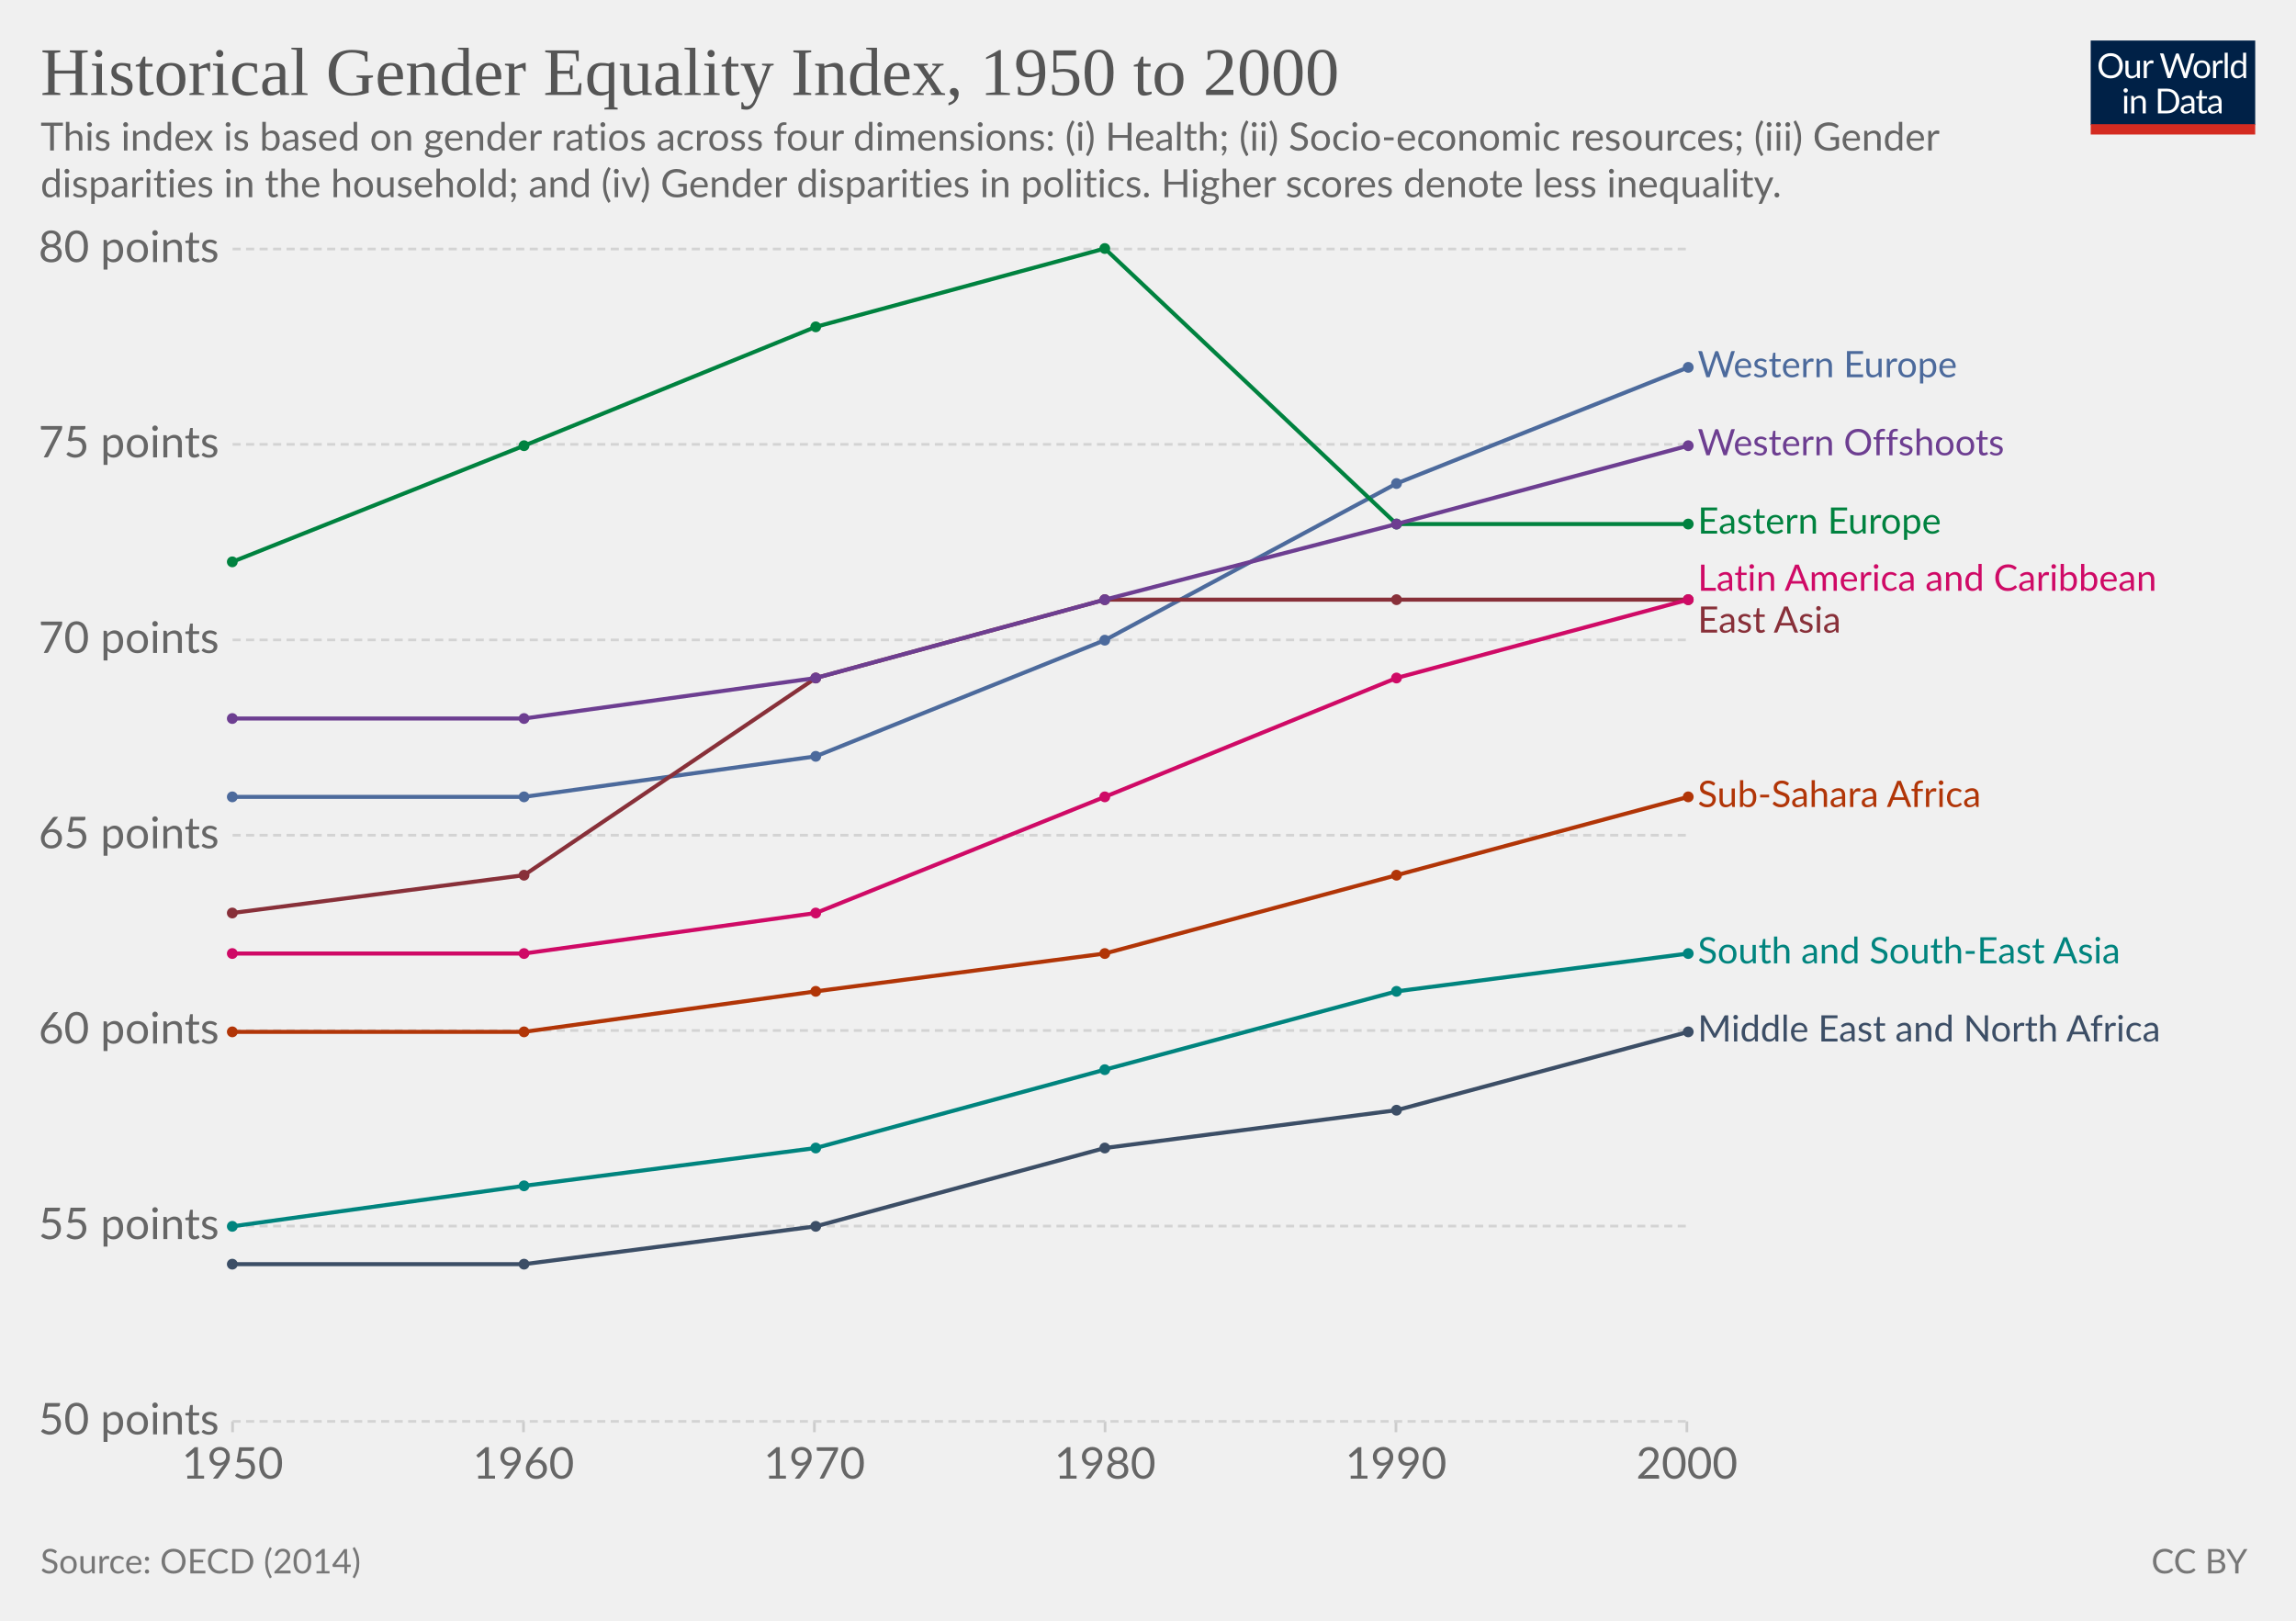
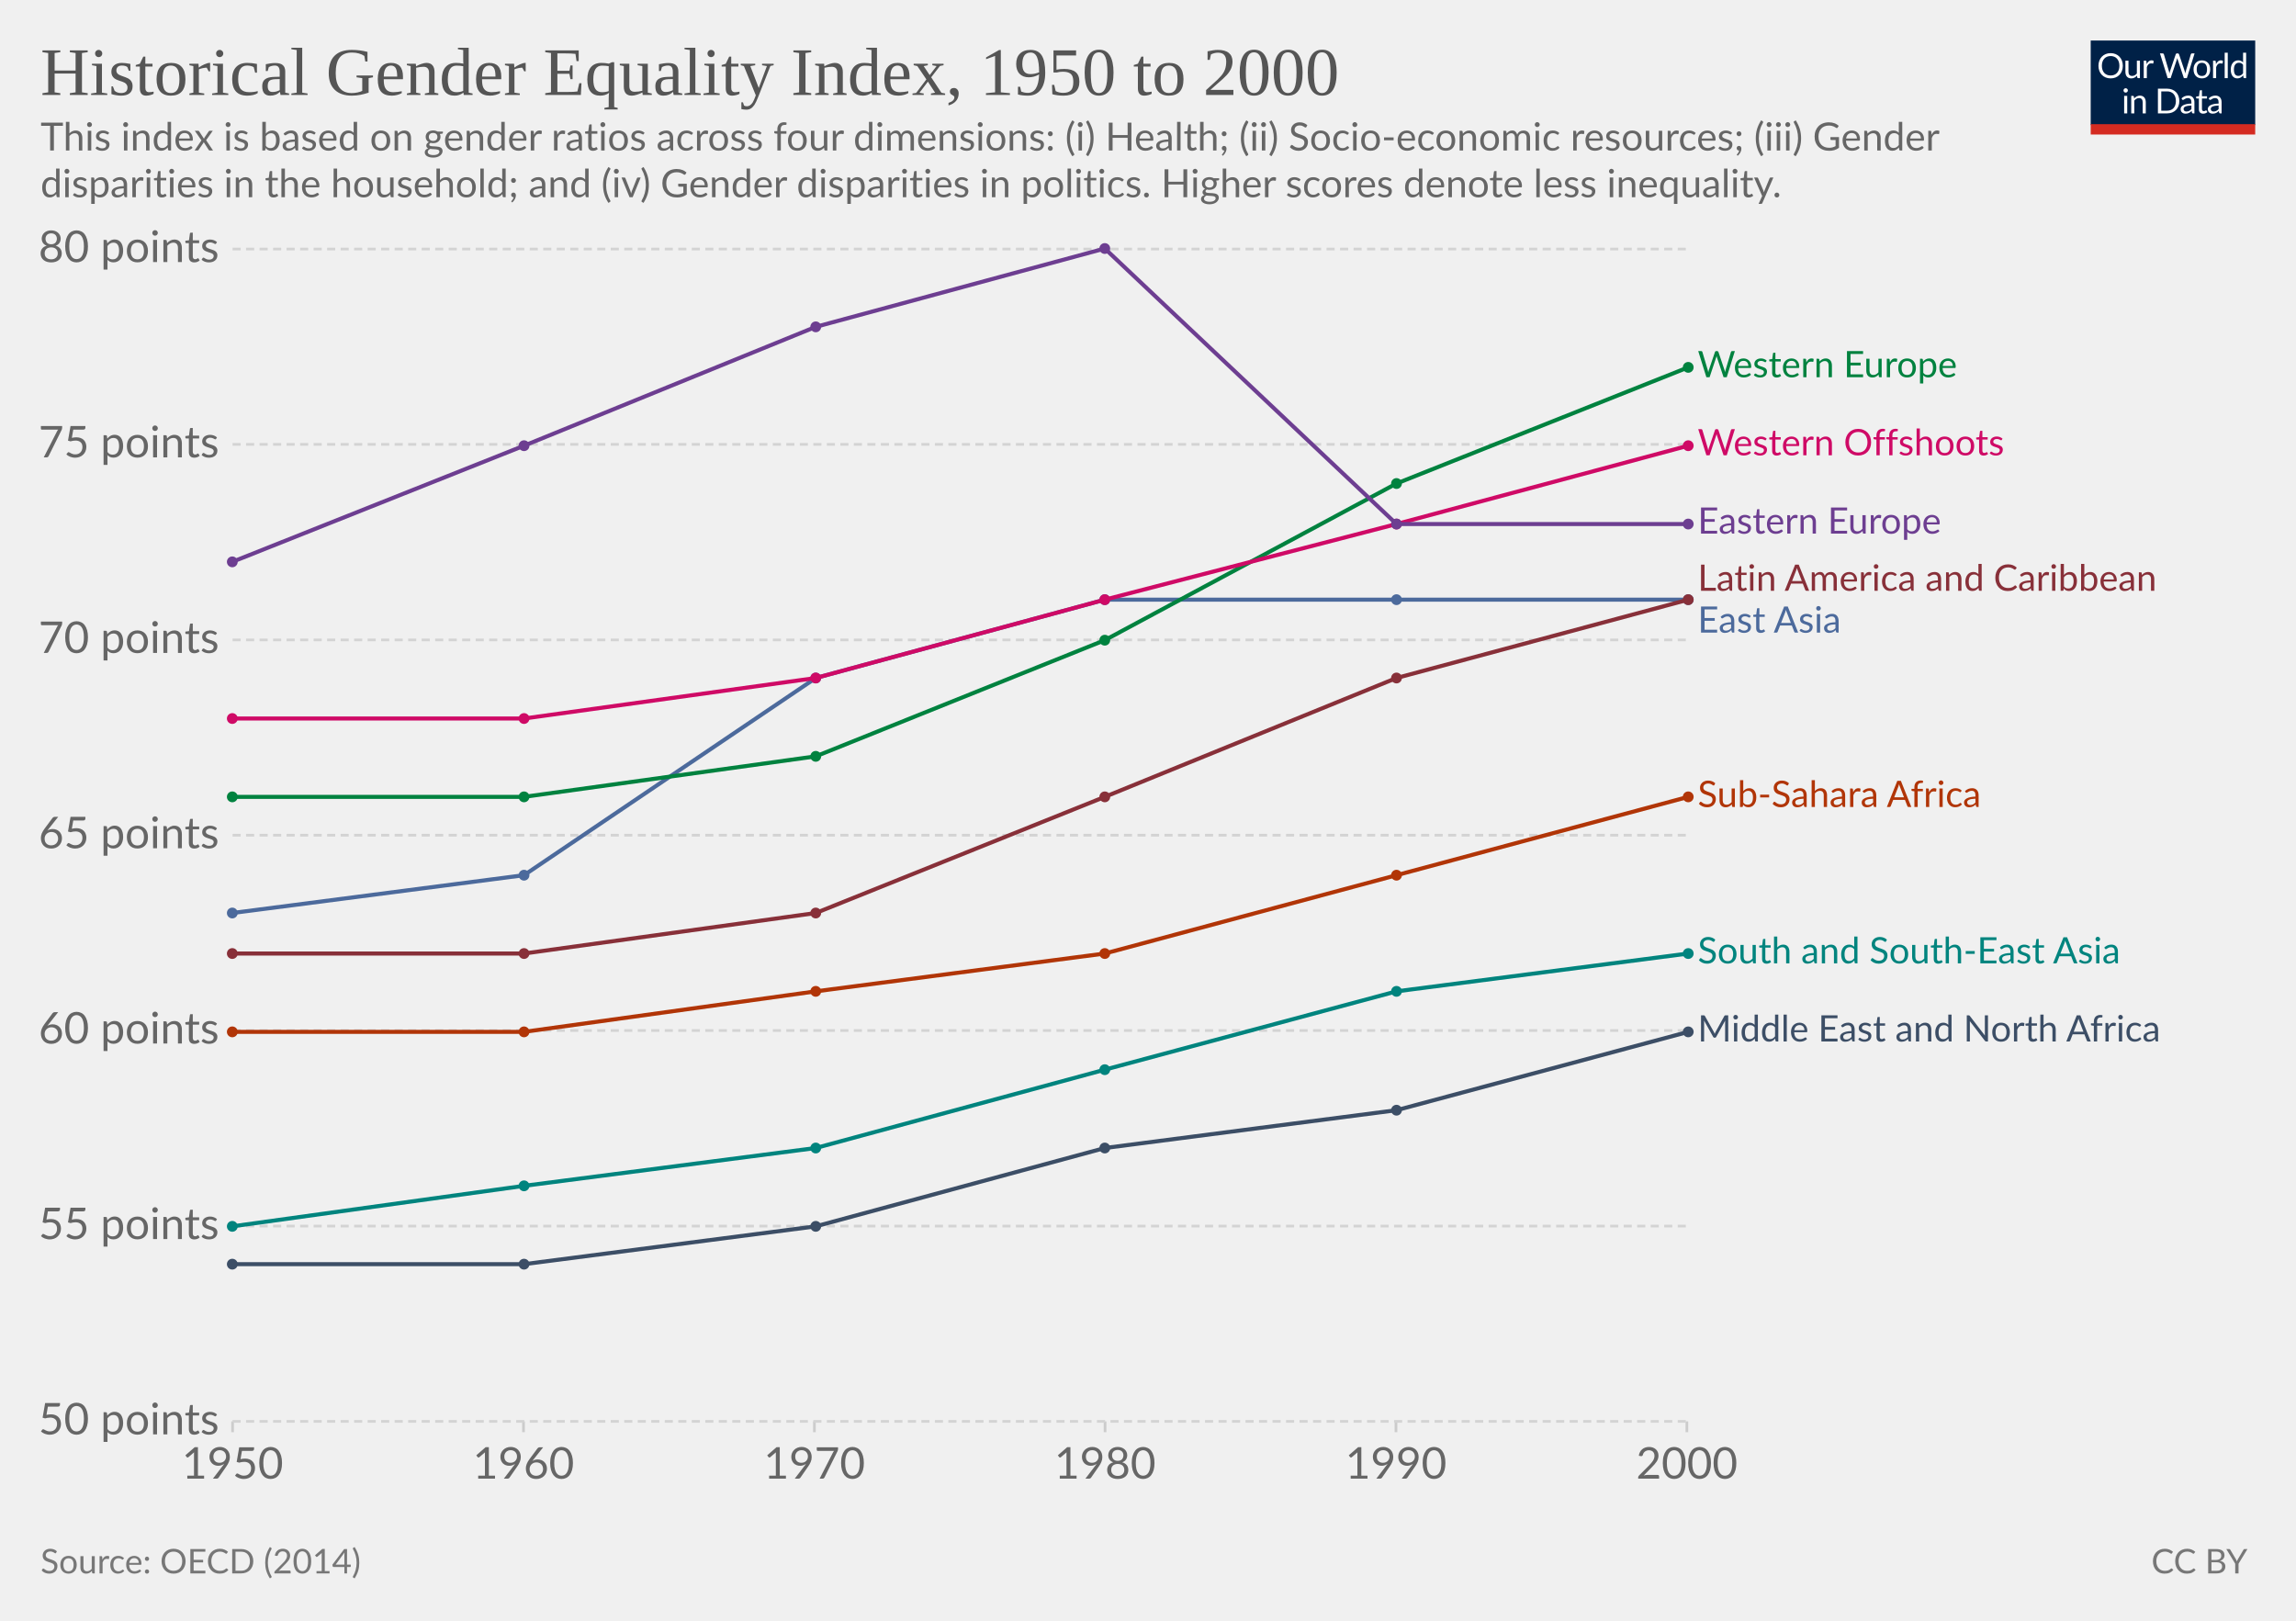
<svg xmlns="http://www.w3.org/2000/svg" version="1.1" style="font-family:Lato, 'Helvetica Neue', Helvetica, Arial, sans-serif;font-size:18px;background-color:white;text-rendering:optimizeLegibility;-webkit-font-smoothing:antialiased" width="850" height="600" viewBox="0 0 850 600">
  <g class="HeaderView">
    <g transform="translate(774, 15) scale(0.29)">
      <svg className="owidLog" width="210" height="120" viewBox="0 0 210 120" fill="none">
        <g clip-path="url(#clip0)">
          <path d="M0 0h210v107.89H0V0z" fill="#002147" />
          <path d="M40.98 32.25c0 2.36-.38 4.53-1.12 6.51a14.26 14.26 0 0 1-8.1 8.4c-1.9.78-4.02 1.17-6.34 1.17-2.31 0-4.42-.39-6.33-1.17a14.31 14.31 0 0 1-8.08-8.4 18.29 18.29 0 0 1-1.12-6.51c0-2.36.38-4.53 1.12-6.5.75-1.97 1.8-3.67 3.17-5.1a14.32 14.32 0 0 1 4.9-3.34c1.92-.8 4.03-1.19 6.34-1.19 2.32 0 4.43.4 6.34 1.19 1.92.8 3.56 1.9 4.93 3.34a14.87 14.87 0 0 1 3.17 5.1 18.1 18.1 0 0 1 1.12 6.5zm-4.38 0c0-1.94-.26-3.68-.8-5.22a10.91 10.91 0 0 0-2.24-3.89 9.68 9.68 0 0 0-3.52-2.46 11.95 11.95 0 0 0-4.62-.86c-1.68 0-3.21.28-4.6.86a9.88 9.88 0 0 0-3.54 2.46 10.91 10.91 0 0 0-2.24 3.9c-.53 1.53-.8 3.27-.8 5.2 0 1.94.27 3.68.8 5.22a11.17 11.17 0 0 0 2.24 3.9 10.01 10.01 0 0 0 3.55 2.44c1.38.56 2.9.83 4.6.83s3.24-.27 4.61-.83a9.8 9.8 0 0 0 3.52-2.44 11.17 11.17 0 0 0 2.25-3.9c.53-1.54.8-3.28.8-5.21zm26.22-6.54V48H60.5c-.56 0-.9-.27-1.05-.81l-.31-2.4a12.45 12.45 0 0 1-3.26 2.6c-1.2.64-2.58.96-4.13.96-1.22 0-2.3-.2-3.24-.6a6.52 6.52 0 0 1-2.33-1.7 7.37 7.37 0 0 1-1.43-2.67c-.3-1.04-.46-2.2-.46-3.45V25.7h3.91v14.22c0 1.68.38 2.99 1.15 3.91.77.93 1.96 1.39 3.54 1.39 1.16 0 2.24-.27 3.23-.82a10.42 10.42 0 0 0 2.8-2.28V25.7h3.91zm8.61 4.47a9.94 9.94 0 0 1 2.6-3.56 5.64 5.64 0 0 1 3.76-1.3c.47 0 .92.05 1.34.15.44.1.83.27 1.17.49l-.3 2.92c-.09.37-.3.55-.66.55-.2 0-.5-.04-.9-.13a6.21 6.21 0 0 0-3.24.18 4.23 4.23 0 0 0-1.47.92c-.42.4-.81.9-1.17 1.5-.33.58-.64 1.26-.92 2.02V48H67.7V25.71h2.25c.42 0 .72.08.88.25.16.16.27.44.33.83l.26 3.39zm61.16-13.7L122.75 48h-3.82l-7.99-24.05a21.95 21.95 0 0 1-.42-1.58 38.36 38.36 0 0 1-.44 1.58L102.05 48h-3.83L88.4 16.47h3.54c.38 0 .7.1.95.29.26.2.43.43.5.73l6.52 21.9.28 1.28.29 1.46.3-1.46.38-1.27 7.41-21.91c.1-.25.26-.48.51-.69.27-.22.58-.33.95-.33h1.23c.38 0 .69.1.92.29a1.77 1.77 0 0 1 .53.73l7.4 21.9a28.4 28.4 0 0 1 .68 2.62 29.52 29.52 0 0 1 .52-2.61l6.54-21.91a1.31 1.31 0 0 1 .48-.7c.27-.21.58-.32.95-.32h3.32zm9.35 8.88c1.63 0 3.1.27 4.4.82a9.43 9.43 0 0 1 5.46 5.94c.5 1.4.74 2.98.74 4.73 0 1.76-.25 3.34-.74 4.75a9.43 9.43 0 0 1-5.46 5.92c-1.3.52-2.77.79-4.4.79-1.64 0-3.12-.27-4.44-.8a9.42 9.42 0 0 1-3.35-2.3c-.92-1-1.63-2.2-2.13-3.61-.49-1.41-.73-3-.73-4.75s.24-3.33.73-4.73c.5-1.43 1.2-2.64 2.13-3.63.93-1 2.04-1.77 3.35-2.31 1.32-.55 2.8-.82 4.44-.82zm0 19.89c2.2 0 3.84-.73 4.93-2.2 1.08-1.48 1.63-3.54 1.63-6.18 0-2.66-.55-4.72-1.63-6.2-1.09-1.49-2.73-2.23-4.93-2.23-1.12 0-2.09.2-2.93.57a5.71 5.71 0 0 0-2.06 1.65c-.55.72-.96 1.61-1.24 2.67-.26 1.04-.4 2.22-.4 3.54 0 2.64.55 4.7 1.64 6.18 1.1 1.47 2.76 2.2 4.99 2.2zm17.97-15.07a9.94 9.94 0 0 1 2.6-3.56 5.64 5.64 0 0 1 3.76-1.3c.47 0 .91.05 1.34.15.44.1.83.27 1.16.49l-.28 2.92c-.09.37-.31.55-.66.55-.2 0-.5-.04-.9-.13a6.2 6.2 0 0 0-3.24.18 4.23 4.23 0 0 0-1.47.92c-.43.4-.82.9-1.17 1.5a13.1 13.1 0 0 0-.92 2.02V48h-3.94V25.71h2.24c.43 0 .72.08.88.25.17.16.28.44.33.83l.27 3.39zm15.04-14.59V48h-3.92V15.6h3.92zm19.55 15.43a6.22 6.22 0 0 0-2.38-2.05 6.7 6.7 0 0 0-2.86-.6c-2.07 0-3.66.75-4.77 2.23-1.12 1.48-1.68 3.6-1.68 6.33 0 1.46.13 2.7.38 3.74a7.29 7.29 0 0 0 1.1 2.56 4.35 4.35 0 0 0 1.78 1.45c.7.3 1.5.46 2.4.46 1.29 0 2.41-.3 3.36-.88a9.6 9.6 0 0 0 2.67-2.49V31.02zm3.91-15.43V48h-2.33c-.56 0-.9-.27-1.06-.81l-.35-2.71a12.13 12.13 0 0 1-3.25 2.77 8.28 8.28 0 0 1-4.23 1.06 7.31 7.31 0 0 1-6.14-2.9c-.73-.96-1.3-2.15-1.69-3.57a18.35 18.35 0 0 1 .07-9.48 11.29 11.29 0 0 1 1.89-3.7 8.7 8.7 0 0 1 7.06-3.34 7.96 7.96 0 0 1 6.12 2.62V15.59h3.91zM46.61 70.71V93H42.7V70.71h3.91zm.84-7c0 .39-.08.75-.24 1.09-.15.32-.35.61-.62.88-.25.25-.55.44-.9.59a2.67 2.67 0 0 1-2.16 0 2.9 2.9 0 0 1-1.45-1.47 2.67 2.67 0 0 1 0-2.16c.15-.35.35-.65.6-.9.25-.27.53-.47.85-.62a2.67 2.67 0 0 1 2.16 0c.35.15.65.35.9.62.27.25.47.55.62.9.16.34.24.7.24 1.08zm7.97 10.24c.49-.54 1-1.04 1.54-1.48a9.85 9.85 0 0 1 3.66-1.84 8.96 8.96 0 0 1 5.43.35c.94.4 1.72.97 2.33 1.71.63.74 1.11 1.62 1.43 2.67.32 1.04.49 2.19.49 3.45V93h-3.94V78.81c0-1.69-.4-3-1.17-3.92-.76-.93-1.93-1.4-3.5-1.4-1.15 0-2.24.27-3.25.83-1 .56-1.92 1.31-2.77 2.27V93h-3.94V70.71h2.35c.56 0 .9.28 1.04.82l.3 2.42zm57.7 3.3c0 2.36-.37 4.5-1.11 6.44a14.3 14.3 0 0 1-3.17 4.98c-1.37 1.37-3 2.45-4.93 3.2-1.9.76-4.02 1.13-6.33 1.13H85.8V61.47h11.77c2.31 0 4.42.39 6.33 1.15a13.8 13.8 0 0 1 8.1 8.18 17.75 17.75 0 0 1 1.12 6.45zm-4.37 0c0-1.94-.26-3.67-.8-5.2a10.94 10.94 0 0 0-2.23-3.87 9.57 9.57 0 0 0-3.53-2.42 12.23 12.23 0 0 0-4.61-.83h-7.5v24.62h7.5c1.7 0 3.24-.28 4.61-.84a9.7 9.7 0 0 0 3.53-2.4 10.94 10.94 0 0 0 2.24-3.87c.53-1.53.8-3.26.8-5.2zm19.8 5.72c-1.8.06-3.34.2-4.62.44-1.26.22-2.3.51-3.1.88-.8.36-1.37.8-1.74 1.3-.35.5-.53 1.05-.53 1.67 0 .58.1 1.1.3 1.52a3 3 0 0 0 .76 1.05c.34.27.73.46 1.17.6a6.13 6.13 0 0 0 1.45.17 7.28 7.28 0 0 0 3.5-.81 11.95 11.95 0 0 0 2.82-2.2v-4.62zm-12.65-9.11a12.73 12.73 0 0 1 3.98-2.66c1.43-.59 3-.88 4.73-.88 1.25 0 2.36.2 3.33.61a6.81 6.81 0 0 1 3.94 4.38c.33 1.04.5 2.19.5 3.43V93h-1.74a1.8 1.8 0 0 1-.88-.18c-.2-.13-.36-.38-.48-.74l-.44-2.12-1.72 1.46a9.48 9.48 0 0 1-3.74 1.7c-.69.15-1.46.23-2.3.23-.87 0-1.69-.12-2.45-.35a5.34 5.34 0 0 1-3.34-2.93 6.64 6.64 0 0 1-.49-2.64c0-.88.25-1.72.73-2.53a6.33 6.33 0 0 1 2.35-2.17c1.09-.63 2.5-1.15 4.25-1.54 1.75-.41 3.89-.65 6.42-.7v-1.75c0-1.73-.37-3.03-1.12-3.91-.75-.9-1.84-1.34-3.28-1.34-.97 0-1.78.12-2.44.37-.64.23-1.2.5-1.7.81l-1.23.82c-.33.23-.67.35-1 .35-.27 0-.5-.07-.69-.2a2.1 2.1 0 0 1-.48-.53l-.7-1.25zm27.67 19.5c-1.76 0-3.12-.5-4.07-1.48-.94-.98-1.41-2.4-1.41-4.25V74h-2.68a.9.9 0 0 1-.6-.2c-.16-.14-.24-.36-.24-.66v-1.56l3.65-.46.9-6.89c.05-.22.14-.4.29-.52a.88.88 0 0 1 .62-.22H142v7.67h6.44V74H142v13.38c0 .94.22 1.63.68 2.09.45.45 1.04.68 1.76.68a3.21 3.21 0 0 0 1.85-.53l.55-.35c.16-.12.3-.18.41-.18.2 0 .4.13.55.38l1.15 1.87a7.45 7.45 0 0 1-2.44 1.5 8.53 8.53 0 0 1-2.95.52zm19.68-10.4c-1.8.07-3.34.21-4.62.45-1.26.22-2.3.51-3.1.88-.8.36-1.37.8-1.74 1.3-.35.5-.53 1.05-.53 1.67 0 .58.1 1.1.3 1.52a2.9 2.9 0 0 0 .76 1.05c.34.27.73.46 1.17.6a6.13 6.13 0 0 0 1.45.17 7.3 7.3 0 0 0 3.5-.81 12.04 12.04 0 0 0 2.82-2.2v-4.62zm-12.65-9.1a12.72 12.72 0 0 1 3.99-2.66c1.42-.59 3-.88 4.72-.88 1.25 0 2.36.2 3.33.61a6.81 6.81 0 0 1 3.94 4.38c.33 1.04.5 2.19.5 3.43V93h-1.74a1.8 1.8 0 0 1-.88-.18c-.2-.13-.36-.38-.48-.74l-.44-2.12-1.72 1.46a9.48 9.48 0 0 1-3.74 1.7c-.69.15-1.46.23-2.3.23-.87 0-1.69-.12-2.45-.35a5.33 5.33 0 0 1-3.34-2.93 6.62 6.62 0 0 1-.49-2.64c0-.88.25-1.72.73-2.53a6.33 6.33 0 0 1 2.35-2.17c1.09-.63 2.5-1.15 4.25-1.54 1.74-.41 3.89-.65 6.42-.7v-1.75c0-1.73-.37-3.03-1.12-3.91-.75-.9-1.84-1.34-3.28-1.34-.97 0-1.78.12-2.44.37-.64.23-1.2.5-1.7.81l-1.22.82c-.34.23-.68.35-1.02.35-.26 0-.49-.07-.68-.2a1.88 1.88 0 0 1-.48-.53l-.7-1.25zM40.98 32.25c0 2.36-.38 4.53-1.12 6.51a14.26 14.26 0 0 1-8.1 8.4c-1.9.78-4.02 1.17-6.34 1.17-2.31 0-4.42-.39-6.33-1.17a14.31 14.31 0 0 1-8.08-8.4 18.29 18.29 0 0 1-1.12-6.51c0-2.36.38-4.53 1.12-6.5.75-1.97 1.8-3.67 3.17-5.1a14.32 14.32 0 0 1 4.9-3.34c1.92-.8 4.03-1.19 6.34-1.19 2.32 0 4.43.4 6.34 1.19 1.92.8 3.56 1.9 4.93 3.34a14.87 14.87 0 0 1 3.17 5.1 18.1 18.1 0 0 1 1.12 6.5zm-4.38 0c0-1.94-.26-3.68-.8-5.22a10.91 10.91 0 0 0-2.24-3.89 9.68 9.68 0 0 0-3.52-2.46 11.95 11.95 0 0 0-4.62-.86c-1.68 0-3.21.28-4.6.86a9.88 9.88 0 0 0-3.54 2.46 10.91 10.91 0 0 0-2.24 3.9c-.53 1.53-.8 3.27-.8 5.2 0 1.94.27 3.68.8 5.22a11.17 11.17 0 0 0 2.24 3.9 10.01 10.01 0 0 0 3.55 2.44c1.38.56 2.9.83 4.6.83s3.24-.27 4.61-.83a9.8 9.8 0 0 0 3.52-2.44 11.17 11.17 0 0 0 2.25-3.9c.53-1.54.8-3.28.8-5.21zm26.22-6.54V48H60.5c-.56 0-.9-.27-1.05-.81l-.31-2.4a12.45 12.45 0 0 1-3.26 2.6c-1.2.64-2.58.96-4.13.96-1.22 0-2.3-.2-3.24-.6a6.52 6.52 0 0 1-2.33-1.7 7.37 7.37 0 0 1-1.43-2.67c-.3-1.04-.46-2.2-.46-3.45V25.7h3.91v14.22c0 1.68.38 2.99 1.15 3.91.77.93 1.96 1.39 3.54 1.39 1.16 0 2.24-.27 3.23-.82a10.42 10.42 0 0 0 2.8-2.28V25.7h3.91zm8.61 4.47a9.94 9.94 0 0 1 2.6-3.56 5.64 5.64 0 0 1 3.76-1.3c.47 0 .92.05 1.34.15.44.1.83.27 1.17.49l-.3 2.92c-.09.37-.3.55-.66.55-.2 0-.5-.04-.9-.13a6.21 6.21 0 0 0-3.24.18 4.23 4.23 0 0 0-1.47.92c-.42.4-.81.9-1.17 1.5-.33.58-.64 1.26-.92 2.02V48H67.7V25.71h2.25c.42 0 .72.08.88.25.16.16.27.44.33.83l.26 3.39zm61.16-13.7L122.75 48h-3.82l-7.99-24.05a21.95 21.95 0 0 1-.42-1.58 38.36 38.36 0 0 1-.44 1.58L102.05 48h-3.83L88.4 16.47h3.54c.38 0 .7.1.95.29.26.2.43.43.5.73l6.52 21.9.28 1.28.29 1.46.3-1.46.38-1.27 7.41-21.91c.1-.25.26-.48.51-.69.27-.22.58-.33.95-.33h1.23c.38 0 .69.1.92.29a1.77 1.77 0 0 1 .53.73l7.4 21.9a28.4 28.4 0 0 1 .68 2.62 29.52 29.52 0 0 1 .52-2.61l6.54-21.91a1.31 1.31 0 0 1 .48-.7c.27-.21.58-.32.95-.32h3.32zm9.35 8.88c1.63 0 3.1.27 4.4.82a9.43 9.43 0 0 1 5.46 5.94c.5 1.4.74 2.98.74 4.73 0 1.76-.25 3.34-.74 4.75a9.43 9.43 0 0 1-5.46 5.92c-1.3.52-2.77.79-4.4.79-1.64 0-3.12-.27-4.44-.8a9.42 9.42 0 0 1-3.35-2.3c-.92-1-1.63-2.2-2.13-3.61-.49-1.41-.73-3-.73-4.75s.24-3.33.73-4.73c.5-1.43 1.2-2.64 2.13-3.63.93-1 2.04-1.77 3.35-2.31 1.32-.55 2.8-.82 4.44-.82zm0 19.89c2.2 0 3.84-.73 4.93-2.2 1.08-1.48 1.63-3.54 1.63-6.18 0-2.66-.55-4.72-1.63-6.2-1.09-1.49-2.73-2.23-4.93-2.23-1.12 0-2.09.2-2.93.57a5.71 5.71 0 0 0-2.06 1.65c-.55.72-.96 1.61-1.24 2.67-.26 1.04-.4 2.22-.4 3.54 0 2.64.55 4.7 1.64 6.18 1.1 1.47 2.76 2.2 4.99 2.2zm17.97-15.07a9.94 9.94 0 0 1 2.6-3.56 5.64 5.64 0 0 1 3.76-1.3c.47 0 .91.05 1.34.15.44.1.83.27 1.16.49l-.28 2.92c-.09.37-.31.55-.66.55-.2 0-.5-.04-.9-.13a6.2 6.2 0 0 0-3.24.18 4.23 4.23 0 0 0-1.47.92c-.43.4-.82.9-1.17 1.5a13.1 13.1 0 0 0-.92 2.02V48h-3.94V25.71h2.24c.43 0 .72.08.88.25.17.16.28.44.33.83l.27 3.39zm15.04-14.59V48h-3.92V15.6h3.92zm19.55 15.43a6.22 6.22 0 0 0-2.38-2.05 6.7 6.7 0 0 0-2.86-.6c-2.07 0-3.66.75-4.77 2.23-1.12 1.48-1.68 3.6-1.68 6.33 0 1.46.13 2.7.38 3.74a7.29 7.29 0 0 0 1.1 2.56 4.35 4.35 0 0 0 1.78 1.45c.7.3 1.5.46 2.4.46 1.29 0 2.41-.3 3.36-.88a9.6 9.6 0 0 0 2.67-2.49V31.02zm3.91-15.43V48h-2.33c-.56 0-.9-.27-1.06-.81l-.35-2.71a12.13 12.13 0 0 1-3.25 2.77 8.28 8.28 0 0 1-4.23 1.06 7.31 7.31 0 0 1-6.14-2.9c-.73-.96-1.3-2.15-1.69-3.57a18.35 18.35 0 0 1 .07-9.48 11.29 11.29 0 0 1 1.89-3.7 8.7 8.7 0 0 1 7.06-3.34 7.96 7.96 0 0 1 6.12 2.62V15.59h3.91zM46.61 70.71V93H42.7V70.71h3.91zm.84-7c0 .39-.08.75-.24 1.09-.15.32-.35.61-.62.88-.25.25-.55.44-.9.59a2.67 2.67 0 0 1-2.16 0 2.9 2.9 0 0 1-1.45-1.47 2.67 2.67 0 0 1 0-2.16c.15-.35.35-.65.6-.9.25-.27.53-.47.85-.62a2.67 2.67 0 0 1 2.16 0c.35.15.65.35.9.62.27.25.47.55.62.9.16.34.24.7.24 1.08zm7.97 10.24c.49-.54 1-1.04 1.54-1.48a9.85 9.85 0 0 1 3.66-1.84 8.96 8.96 0 0 1 5.43.35c.94.4 1.72.97 2.33 1.71.63.74 1.11 1.62 1.43 2.67.32 1.04.49 2.19.49 3.45V93h-3.94V78.81c0-1.69-.4-3-1.17-3.92-.76-.93-1.93-1.4-3.5-1.4-1.15 0-2.24.27-3.25.83-1 .56-1.92 1.31-2.77 2.27V93h-3.94V70.71h2.35c.56 0 .9.28 1.04.82l.3 2.42zm57.7 3.3c0 2.36-.37 4.5-1.11 6.44a14.3 14.3 0 0 1-3.17 4.98c-1.37 1.37-3 2.45-4.93 3.2-1.9.76-4.02 1.13-6.33 1.13H85.8V61.47h11.77c2.31 0 4.42.39 6.33 1.15a13.8 13.8 0 0 1 8.1 8.18 17.75 17.75 0 0 1 1.12 6.45zm-4.37 0c0-1.94-.26-3.67-.8-5.2a10.94 10.94 0 0 0-2.23-3.87 9.57 9.57 0 0 0-3.53-2.42 12.23 12.23 0 0 0-4.61-.83h-7.5v24.62h7.5c1.7 0 3.24-.28 4.61-.84a9.7 9.7 0 0 0 3.53-2.4 10.94 10.94 0 0 0 2.24-3.87c.53-1.53.8-3.26.8-5.2zm19.8 5.72c-1.8.06-3.34.2-4.62.44-1.26.22-2.3.51-3.1.88-.8.36-1.37.8-1.74 1.3-.35.5-.53 1.05-.53 1.67 0 .58.1 1.1.3 1.52a3 3 0 0 0 .76 1.05c.34.27.73.46 1.17.6a6.13 6.13 0 0 0 1.45.17 7.28 7.28 0 0 0 3.5-.81 11.95 11.95 0 0 0 2.82-2.2v-4.62zm-12.65-9.11a12.73 12.73 0 0 1 3.98-2.66c1.43-.59 3-.88 4.73-.88 1.25 0 2.36.2 3.33.61a6.81 6.81 0 0 1 3.94 4.38c.33 1.04.5 2.19.5 3.43V93h-1.74a1.8 1.8 0 0 1-.88-.18c-.2-.13-.36-.38-.48-.74l-.44-2.12-1.72 1.46a9.48 9.48 0 0 1-3.74 1.7c-.69.15-1.46.23-2.3.23-.87 0-1.69-.12-2.45-.35a5.34 5.34 0 0 1-3.34-2.93 6.64 6.64 0 0 1-.49-2.64c0-.88.25-1.72.73-2.53a6.33 6.33 0 0 1 2.35-2.17c1.09-.63 2.5-1.15 4.25-1.54 1.75-.41 3.89-.65 6.42-.7v-1.75c0-1.73-.37-3.03-1.12-3.91-.75-.9-1.84-1.34-3.28-1.34-.97 0-1.78.12-2.44.37-.64.23-1.2.5-1.7.81l-1.23.82c-.33.23-.67.35-1 .35-.27 0-.5-.07-.69-.2a2.1 2.1 0 0 1-.48-.53l-.7-1.25zm27.67 19.5c-1.76 0-3.12-.5-4.07-1.48-.94-.98-1.41-2.4-1.41-4.25V74h-2.68a.9.9 0 0 1-.6-.2c-.16-.14-.24-.36-.24-.66v-1.56l3.65-.46.9-6.89c.05-.22.14-.4.29-.52a.88.88 0 0 1 .62-.22H142v7.67h6.44V74H142v13.38c0 .94.22 1.63.68 2.09.45.45 1.04.68 1.76.68a3.21 3.21 0 0 0 1.85-.53l.55-.35c.16-.12.3-.18.41-.18.2 0 .4.13.55.38l1.15 1.87a7.45 7.45 0 0 1-2.44 1.5 8.53 8.53 0 0 1-2.95.52zm19.68-10.4c-1.8.07-3.34.21-4.62.45-1.26.22-2.3.51-3.1.88-.8.36-1.37.8-1.74 1.3-.35.5-.53 1.05-.53 1.67 0 .58.1 1.1.3 1.52a2.9 2.9 0 0 0 .76 1.05c.34.27.73.46 1.17.6a6.13 6.13 0 0 0 1.45.17 7.3 7.3 0 0 0 3.5-.81 12.04 12.04 0 0 0 2.82-2.2v-4.62zm-12.65-9.1a12.72 12.72 0 0 1 3.99-2.66c1.42-.59 3-.88 4.72-.88 1.25 0 2.36.2 3.33.61a6.81 6.81 0 0 1 3.94 4.38c.33 1.04.5 2.19.5 3.43V93h-1.74a1.8 1.8 0 0 1-.88-.18c-.2-.13-.36-.38-.48-.74l-.44-2.12-1.72 1.46a9.48 9.48 0 0 1-3.74 1.7c-.69.15-1.46.23-2.3.23-.87 0-1.69-.12-2.45-.35a5.33 5.33 0 0 1-3.34-2.93 6.62 6.62 0 0 1-.49-2.64c0-.88.25-1.72.73-2.53a6.33 6.33 0 0 1 2.35-2.17c1.09-.63 2.5-1.15 4.25-1.54 1.74-.41 3.89-.65 6.42-.7v-1.75c0-1.73-.37-3.03-1.12-3.91-.75-.9-1.84-1.34-3.28-1.34-.97 0-1.78.12-2.44.37-.64.23-1.2.5-1.7.81l-1.22.82c-.34.23-.68.35-1.02.35-.26 0-.49-.07-.68-.2a1.88 1.88 0 0 1-.48-.53l-.7-1.25zM40.98 32.25c0 2.36-.38 4.53-1.12 6.51a14.26 14.26 0 0 1-8.1 8.4c-1.9.78-4.02 1.17-6.34 1.17-2.31 0-4.42-.39-6.33-1.17a14.31 14.31 0 0 1-8.08-8.4 18.29 18.29 0 0 1-1.12-6.51c0-2.36.38-4.53 1.12-6.5.75-1.97 1.8-3.67 3.17-5.1a14.32 14.32 0 0 1 4.9-3.34c1.92-.8 4.03-1.19 6.34-1.19 2.32 0 4.43.4 6.34 1.19 1.92.8 3.56 1.9 4.93 3.34a14.87 14.87 0 0 1 3.17 5.1 18.1 18.1 0 0 1 1.12 6.5zm-4.38 0c0-1.94-.26-3.68-.8-5.22a10.91 10.91 0 0 0-2.24-3.89 9.68 9.68 0 0 0-3.52-2.46 11.95 11.95 0 0 0-4.62-.86c-1.68 0-3.21.28-4.6.86a9.88 9.88 0 0 0-3.54 2.46 10.91 10.91 0 0 0-2.24 3.9c-.53 1.53-.8 3.27-.8 5.2 0 1.94.27 3.68.8 5.22a11.17 11.17 0 0 0 2.24 3.9 10.01 10.01 0 0 0 3.55 2.44c1.38.56 2.9.83 4.6.83s3.24-.27 4.61-.83a9.8 9.8 0 0 0 3.52-2.44 11.17 11.17 0 0 0 2.25-3.9c.53-1.54.8-3.28.8-5.21zm26.22-6.54V48H60.5c-.56 0-.9-.27-1.05-.81l-.31-2.4a12.45 12.45 0 0 1-3.26 2.6c-1.2.64-2.58.96-4.13.96-1.22 0-2.3-.2-3.24-.6a6.52 6.52 0 0 1-2.33-1.7 7.37 7.37 0 0 1-1.43-2.67c-.3-1.04-.46-2.2-.46-3.45V25.7h3.91v14.22c0 1.68.38 2.99 1.15 3.91.77.93 1.96 1.39 3.54 1.39 1.16 0 2.24-.27 3.23-.82a10.42 10.42 0 0 0 2.8-2.28V25.7h3.91zm8.61 4.47a9.94 9.94 0 0 1 2.6-3.56 5.64 5.64 0 0 1 3.76-1.3c.47 0 .92.05 1.34.15.44.1.83.27 1.17.49l-.3 2.92c-.09.37-.3.55-.66.55-.2 0-.5-.04-.9-.13a6.21 6.21 0 0 0-3.24.18 4.23 4.23 0 0 0-1.47.92c-.42.4-.81.9-1.17 1.5-.33.58-.64 1.26-.92 2.02V48H67.7V25.71h2.25c.42 0 .72.08.88.25.16.16.27.44.33.83l.26 3.39zm61.16-13.7L122.75 48h-3.82l-7.99-24.05a21.95 21.95 0 0 1-.42-1.58 38.36 38.36 0 0 1-.44 1.58L102.05 48h-3.83L88.4 16.47h3.54c.38 0 .7.1.95.29.26.2.43.43.5.73l6.52 21.9.28 1.28.29 1.46.3-1.46.38-1.27 7.41-21.91c.1-.25.26-.48.51-.69.27-.22.58-.33.95-.33h1.23c.38 0 .69.1.92.29a1.77 1.77 0 0 1 .53.73l7.4 21.9a28.4 28.4 0 0 1 .68 2.62 29.52 29.52 0 0 1 .52-2.61l6.54-21.91a1.31 1.31 0 0 1 .48-.7c.27-.21.58-.32.95-.32h3.32zm9.35 8.88c1.63 0 3.1.27 4.4.82a9.43 9.43 0 0 1 5.46 5.94c.5 1.4.74 2.98.74 4.73 0 1.76-.25 3.34-.74 4.75a9.43 9.43 0 0 1-5.46 5.92c-1.3.52-2.77.79-4.4.79-1.64 0-3.12-.27-4.44-.8a9.42 9.42 0 0 1-3.35-2.3c-.92-1-1.63-2.2-2.13-3.61-.49-1.41-.73-3-.73-4.75s.24-3.33.73-4.73c.5-1.43 1.2-2.64 2.13-3.63.93-1 2.04-1.77 3.35-2.31 1.32-.55 2.8-.82 4.44-.82zm0 19.89c2.2 0 3.84-.73 4.93-2.2 1.08-1.48 1.63-3.54 1.63-6.18 0-2.66-.55-4.72-1.63-6.2-1.09-1.49-2.73-2.23-4.93-2.23-1.12 0-2.09.2-2.93.57a5.71 5.71 0 0 0-2.06 1.65c-.55.72-.96 1.61-1.24 2.67-.26 1.04-.4 2.22-.4 3.54 0 2.64.55 4.7 1.64 6.18 1.1 1.47 2.76 2.2 4.99 2.2zm17.97-15.07a9.94 9.94 0 0 1 2.6-3.56 5.64 5.64 0 0 1 3.76-1.3c.47 0 .91.05 1.34.15.44.1.83.27 1.16.49l-.28 2.92c-.09.37-.31.55-.66.55-.2 0-.5-.04-.9-.13a6.2 6.2 0 0 0-3.24.18 4.23 4.23 0 0 0-1.47.92c-.43.4-.82.9-1.17 1.5a13.1 13.1 0 0 0-.92 2.02V48h-3.94V25.71h2.24c.43 0 .72.08.88.25.17.16.28.44.33.83l.27 3.39zm15.04-14.59V48h-3.92V15.6h3.92zm19.55 15.43a6.22 6.22 0 0 0-2.38-2.05 6.7 6.7 0 0 0-2.86-.6c-2.07 0-3.66.75-4.77 2.23-1.12 1.48-1.68 3.6-1.68 6.33 0 1.46.13 2.7.38 3.74a7.29 7.29 0 0 0 1.1 2.56 4.35 4.35 0 0 0 1.78 1.45c.7.3 1.5.46 2.4.46 1.29 0 2.41-.3 3.36-.88a9.6 9.6 0 0 0 2.67-2.49V31.02zm3.91-15.43V48h-2.33c-.56 0-.9-.27-1.06-.81l-.35-2.71a12.13 12.13 0 0 1-3.25 2.77 8.28 8.28 0 0 1-4.23 1.06 7.31 7.31 0 0 1-6.14-2.9c-.73-.96-1.3-2.15-1.69-3.57a18.35 18.35 0 0 1 .07-9.48 11.29 11.29 0 0 1 1.89-3.7 8.7 8.7 0 0 1 7.06-3.34 7.96 7.96 0 0 1 6.12 2.62V15.59h3.91zM46.61 70.71V93H42.7V70.71h3.91zm.84-7c0 .39-.08.75-.24 1.09-.15.32-.35.61-.62.88-.25.25-.55.44-.9.59a2.67 2.67 0 0 1-2.16 0 2.9 2.9 0 0 1-1.45-1.47 2.67 2.67 0 0 1 0-2.16c.15-.35.35-.65.6-.9.25-.27.53-.47.85-.62a2.67 2.67 0 0 1 2.16 0c.35.15.65.35.9.62.27.25.47.55.62.9.16.34.24.7.24 1.08zm7.97 10.24c.49-.54 1-1.04 1.54-1.48a9.85 9.85 0 0 1 3.66-1.84 8.96 8.96 0 0 1 5.43.35c.94.4 1.72.97 2.33 1.71.63.74 1.11 1.62 1.43 2.67.32 1.04.49 2.19.49 3.45V93h-3.94V78.81c0-1.69-.4-3-1.17-3.92-.76-.93-1.93-1.4-3.5-1.4-1.15 0-2.24.27-3.25.83-1 .56-1.92 1.31-2.77 2.27V93h-3.94V70.71h2.35c.56 0 .9.28 1.04.82l.3 2.42zm57.7 3.3c0 2.36-.37 4.5-1.11 6.44a14.3 14.3 0 0 1-3.17 4.98c-1.37 1.37-3 2.45-4.93 3.2-1.9.76-4.02 1.13-6.33 1.13H85.8V61.47h11.77c2.31 0 4.42.39 6.33 1.15a13.8 13.8 0 0 1 8.1 8.18 17.75 17.75 0 0 1 1.12 6.45zm-4.37 0c0-1.94-.26-3.67-.8-5.2a10.94 10.94 0 0 0-2.23-3.87 9.57 9.57 0 0 0-3.53-2.42 12.23 12.23 0 0 0-4.61-.83h-7.5v24.62h7.5c1.7 0 3.24-.28 4.61-.84a9.7 9.7 0 0 0 3.53-2.4 10.94 10.94 0 0 0 2.24-3.87c.53-1.53.8-3.26.8-5.2zm19.8 5.72c-1.8.06-3.34.2-4.62.44-1.26.22-2.3.51-3.1.88-.8.36-1.37.8-1.74 1.3-.35.5-.53 1.05-.53 1.67 0 .58.1 1.1.3 1.52a3 3 0 0 0 .76 1.05c.34.27.73.46 1.17.6a6.13 6.13 0 0 0 1.45.17 7.28 7.28 0 0 0 3.5-.81 11.95 11.95 0 0 0 2.82-2.2v-4.62zm-12.65-9.11a12.73 12.73 0 0 1 3.98-2.66c1.43-.59 3-.88 4.73-.88 1.25 0 2.36.2 3.33.61a6.81 6.81 0 0 1 3.94 4.38c.33 1.04.5 2.19.5 3.43V93h-1.74a1.8 1.8 0 0 1-.88-.18c-.2-.13-.36-.38-.48-.74l-.44-2.12-1.72 1.46a9.48 9.48 0 0 1-3.74 1.7c-.69.15-1.46.23-2.3.23-.87 0-1.69-.12-2.45-.35a5.34 5.34 0 0 1-3.34-2.93 6.64 6.64 0 0 1-.49-2.64c0-.88.25-1.72.73-2.53a6.33 6.33 0 0 1 2.35-2.17c1.09-.63 2.5-1.15 4.25-1.54 1.75-.41 3.89-.65 6.42-.7v-1.75c0-1.73-.37-3.03-1.12-3.91-.75-.9-1.84-1.34-3.28-1.34-.97 0-1.78.12-2.44.37-.64.23-1.2.5-1.7.81l-1.23.82c-.33.23-.67.35-1 .35-.27 0-.5-.07-.69-.2a2.1 2.1 0 0 1-.48-.53l-.7-1.25zm27.67 19.5c-1.76 0-3.12-.5-4.07-1.48-.94-.98-1.41-2.4-1.41-4.25V74h-2.68a.9.9 0 0 1-.6-.2c-.16-.14-.24-.36-.24-.66v-1.56l3.65-.46.9-6.89c.05-.22.14-.4.29-.52a.88.88 0 0 1 .62-.22H142v7.67h6.44V74H142v13.38c0 .94.22 1.63.68 2.09.45.45 1.04.68 1.76.68a3.21 3.21 0 0 0 1.85-.53l.55-.35c.16-.12.3-.18.41-.18.2 0 .4.13.55.38l1.15 1.87a7.45 7.45 0 0 1-2.44 1.5 8.53 8.53 0 0 1-2.95.52zm19.68-10.4c-1.8.07-3.34.21-4.62.45-1.26.22-2.3.51-3.1.88-.8.36-1.37.8-1.74 1.3-.35.5-.53 1.05-.53 1.67 0 .58.1 1.1.3 1.52a2.9 2.9 0 0 0 .76 1.05c.34.27.73.46 1.17.6a6.13 6.13 0 0 0 1.45.17 7.3 7.3 0 0 0 3.5-.81 12.04 12.04 0 0 0 2.82-2.2v-4.62zm-12.65-9.1a12.72 12.72 0 0 1 3.99-2.66c1.42-.59 3-.88 4.72-.88 1.25 0 2.36.2 3.33.61a6.81 6.81 0 0 1 3.94 4.38c.33 1.04.5 2.19.5 3.43V93h-1.74a1.8 1.8 0 0 1-.88-.18c-.2-.13-.36-.38-.48-.74l-.44-2.12-1.72 1.46a9.48 9.48 0 0 1-3.74 1.7c-.69.15-1.46.23-2.3.23-.87 0-1.69-.12-2.45-.35a5.33 5.33 0 0 1-3.34-2.93 6.62 6.62 0 0 1-.49-2.64c0-.88.25-1.72.73-2.53a6.33 6.33 0 0 1 2.35-2.17c1.09-.63 2.5-1.15 4.25-1.54 1.74-.41 3.89-.65 6.42-.7v-1.75c0-1.73-.37-3.03-1.12-3.91-.75-.9-1.84-1.34-3.28-1.34-.97 0-1.78.12-2.44.37-.64.23-1.2.5-1.7.81l-1.22.82c-.34.23-.68.35-1.02.35-.26 0-.49-.07-.68-.2a1.88 1.88 0 0 1-.48-.53l-.7-1.25z" fill="#fff" />
          <path fill="#D42B21" d="M0 106.79h210V120H0z" />
        </g>
        <defs>
          <clipPath id="clip0">
            <path fill="#fff" d="M0 0h210v120H0z" />
          </clipPath>
        </defs>
      </svg>
    </g>
    <a href="http://localhost:3030/grapher/regional-averages-of-the-composite-gender-equality-index" style="font-family:&quot;Playfair Display&quot;, Georgia, &quot;Times New Roman&quot;, serif" target="_blank" rel="noopener">
      <text font-size="25.20" x="15.0" y="35.2" fill="#555">
        <tspan x="15" y="35.16">Historical Gender Equality Index, 1950 to 2000</tspan>
      </text>
    </a>
    <text font-size="14.40" x="15.0" y="55.7" fill="#666">
      <tspan x="15" y="55.72">This index is based on gender ratios across four dimensions: (i) Health; (ii) Socio-economic resources; (iii) Gender</tspan>
      <tspan x="15" y="73">disparities in the household; and (iv) Gender disparities in politics. Higher scores denote less inequality.</tspan>
    </text>
  </g>
  <g class="LineChart">
    <defs>
      <clipPath id="boundsClip-1">
        <rect x="76.096" y="74.2" width="830" height="910.4" />
      </clipPath>
    </defs>
    <g class="DualAxisView">
      <g class="HorizontalAxis">
        <line x1="86.1" y1="526.2" x2="86.1" y2="530.2" stroke="#ccc" />
        <line x1="193.8" y1="526.2" x2="193.8" y2="530.2" stroke="#ccc" />
        <line x1="301.5" y1="526.2" x2="301.5" y2="530.2" stroke="#ccc" />
        <line x1="409.1" y1="526.2" x2="409.1" y2="530.2" stroke="#ccc" />
        <line x1="516.8" y1="526.2" x2="516.8" y2="530.2" stroke="#ccc" />
        <line x1="624.5" y1="526.2" x2="624.5" y2="530.2" stroke="#ccc" />
        <text x="86.1" y="547.4" fill="#666" text-anchor="middle" font-size="16.2">1950</text>
        <text x="193.8" y="547.4" fill="#666" text-anchor="middle" font-size="16.2">1960</text>
        <text x="301.5" y="547.4" fill="#666" text-anchor="middle" font-size="16.2">1970</text>
        <text x="409.1" y="547.4" fill="#666" text-anchor="middle" font-size="16.2">1980</text>
        <text x="516.8" y="547.4" fill="#666" text-anchor="middle" font-size="16.2">1990</text>
        <text x="624.5" y="547.4" fill="#666" text-anchor="middle" font-size="16.2">2000</text>
      </g>
      <g class="VerticalAxis">
        <text x="81.10" y="526.2" fill="#666" dominant-baseline="middle" text-anchor="end" font-size="16.2">50 points</text>
        <text x="81.10" y="453.9" fill="#666" dominant-baseline="middle" text-anchor="end" font-size="16.2">55 points</text>
        <text x="81.10" y="381.5" fill="#666" dominant-baseline="middle" text-anchor="end" font-size="16.2">60 points</text>
        <text x="81.10" y="309.2" fill="#666" dominant-baseline="middle" text-anchor="end" font-size="16.2">65 points</text>
        <text x="81.10" y="236.9" fill="#666" dominant-baseline="middle" text-anchor="end" font-size="16.2">70 points</text>
        <text x="81.10" y="164.5" fill="#666" dominant-baseline="middle" text-anchor="end" font-size="16.2">75 points</text>
        <text x="81.10" y="92.2" fill="#666" dominant-baseline="middle" text-anchor="end" font-size="16.2">80 points</text>
      </g>
      <g class="AxisGridLines horizontalLines">
        <line x1="86.10" y1="526.2" x2="624.50" y2="526.2" stroke="#d3d3d3" stroke-dasharray="3,2" />
        <line x1="86.10" y1="453.9" x2="624.50" y2="453.9" stroke="#d3d3d3" stroke-dasharray="3,2" />
        <line x1="86.10" y1="381.5" x2="624.50" y2="381.5" stroke="#d3d3d3" stroke-dasharray="3,2" />
        <line x1="86.10" y1="309.2" x2="624.50" y2="309.2" stroke="#d3d3d3" stroke-dasharray="3,2" />
        <line x1="86.10" y1="236.9" x2="624.50" y2="236.9" stroke="#d3d3d3" stroke-dasharray="3,2" />
        <line x1="86.10" y1="164.5" x2="624.50" y2="164.5" stroke="#d3d3d3" stroke-dasharray="3,2" />
        <line x1="86.10" y1="92.2" x2="624.50" y2="92.2" stroke="#d3d3d3" stroke-dasharray="3,2" />
      </g>
    </g>
    <g clip-path="url(#boundsClip-1)">
      <g class="LineLabels" style="cursor:default">
        <g class="legendMark">
          <rect x="624.5" y="128.85" width="132.875" height="13.5" fill="#fff" opacity="0" />
-           <text font-size="13.50" x="628.5" y="139.7" fill="#4C6A9C">
+           <text font-size="13.50" x="628.5" y="139.7" fill="#00823F">
            <tspan x="628.5" y="139.65">Western Europe</tspan>
          </text>
        </g>
        <g class="legendMark">
          <rect x="624.5" y="157.75" width="147.185" height="13.5" fill="#fff" opacity="0" />
-           <text font-size="13.50" x="628.5" y="168.6" fill="#6D3E91">
+           <text font-size="13.50" x="628.5" y="168.6" fill="#CF0A66">
            <tspan x="628.5" y="168.55">Western Offshoots</tspan>
          </text>
        </g>
        <g class="legendMark">
          <rect x="624.5" y="186.75" width="129.23" height="13.5" fill="#fff" opacity="0" />
-           <text font-size="13.50" x="628.5" y="197.6" fill="#00823F">
+           <text font-size="13.50" x="628.5" y="197.6" fill="#6D3E91">
            <tspan x="628.5" y="197.55">Eastern Europe</tspan>
          </text>
        </g>
        <g class="legendMark">
          <rect x="624.5" y="207.9" width="210.5" height="13.5" fill="#fff" opacity="0" />
-           <text font-size="13.50" x="628.5" y="218.7" fill="#CF0A66">
+           <text font-size="13.50" x="628.5" y="218.7" fill="#883039">
            <tspan x="628.5" y="218.7">Latin America and Caribbean</tspan>
          </text>
        </g>
        <g class="legendMark">
          <rect x="624.5" y="223.4" width="92.24" height="13.5" fill="#fff" opacity="0" />
-           <text font-size="13.50" x="628.5" y="234.2" fill="#883039">
+           <text font-size="13.50" x="628.5" y="234.2" fill="#4C6A9C">
            <tspan x="628.5" y="234.2">East Asia</tspan>
          </text>
        </g>
        <g class="legendMark">
          <rect x="624.5" y="287.95" width="145.7" height="13.5" fill="#fff" opacity="0" />
          <text font-size="13.50" x="628.5" y="298.8" fill="#B13507">
            <tspan x="628.5" y="298.75">Sub-Sahara Africa</tspan>
          </text>
        </g>
        <g class="legendMark">
          <rect x="624.5" y="345.85" width="197.945" height="13.5" fill="#fff" opacity="0" />
          <text font-size="13.50" x="628.5" y="356.7" fill="#00847E">
            <tspan x="628.5" y="356.65">South and South-East Asia</tspan>
          </text>
        </g>
        <g class="legendMark">
          <rect x="624.5" y="374.75" width="207.395" height="13.5" fill="#fff" opacity="0" />
          <text font-size="13.50" x="628.5" y="385.6" fill="#3C4E66">
            <tspan x="628.5" y="385.55">Middle East and North Africa</tspan>
          </text>
        </g>
      </g>
      <g class="Lines">
        <rect x="86" y="92" width="538" height="434" fill="rgba(255,255,255,0)" opacity="0" />
        <g>
+           <path stroke-linecap="round" stroke="#ddd" d="M86 338L194 324L302 251L409 222L517 222L625 222" fill="none" stroke-width="1" />
+         </g>
+         <g>
          <path stroke-linecap="round" stroke="#ddd" d="M86 295L194 295L302 280L409 237L517 179L625 136" fill="none" stroke-width="1" />
        </g>
        <g>
+           <path stroke-linecap="round" stroke="#ddd" d="M86 353L194 353L302 338L409 295L517 251L625 222" fill="none" stroke-width="1" />
+         </g>
+         <g>
+           <path stroke-linecap="round" stroke="#ddd" d="M86 266L194 266L302 251L409 222L517 194L625 165" fill="none" stroke-width="1" />
+         </g>
+         <g>
          <path stroke-linecap="round" stroke="#ddd" d="M86 208L194 165L302 121L409 92L517 194L625 194" fill="none" stroke-width="1" />
        </g>
        <g>
-           <path stroke-linecap="round" stroke="#ddd" d="M86 338L194 324L302 251L409 222L517 222L625 222" fill="none" stroke-width="1" />
-         </g>
-         <g>
-           <path stroke-linecap="round" stroke="#ddd" d="M86 353L194 353L302 338L409 295L517 251L625 222" fill="none" stroke-width="1" />
-         </g>
-         <g>
-           <path stroke-linecap="round" stroke="#ddd" d="M86 266L194 266L302 251L409 222L517 194L625 165" fill="none" stroke-width="1" />
-         </g>
-         <g>
          <path stroke-linecap="round" stroke="#ddd" d="M86 454L194 439L302 425L409 396L517 367L625 353" fill="none" stroke-width="1" />
        </g>
        <g>
          <path stroke-linecap="round" stroke="#ddd" d="M86 382L194 382L302 367L409 353L517 324L625 295" fill="none" stroke-width="1" />
        </g>
        <g>
          <path stroke-linecap="round" stroke="#ddd" d="M86 468L194 468L302 454L409 425L517 411L625 382" fill="none" stroke-width="1" />
        </g>
        <g>
-           <path stroke="#4C6A9C" stroke-linecap="round" d="M86 295L194 295L302 280L409 237L517 179L625 136" fill="none" stroke-width="1.5" />
+           <path stroke="#4C6A9C" stroke-linecap="round" d="M86 338L194 324L302 251L409 222L517 222L625 222" fill="none" stroke-width="1.5" />
          <g fill="#4C6A9C">
+             <circle cx="86" cy="338" r="2" />
+             <circle cx="194" cy="324" r="2" />
+             <circle cx="302" cy="251" r="2" />
+             <circle cx="409" cy="222" r="2" />
+             <circle cx="517" cy="222" r="2" />
+             <circle cx="625" cy="222" r="2" />
+           </g>
+         </g>
+         <g>
+           <path stroke="#00823F" stroke-linecap="round" d="M86 295L194 295L302 280L409 237L517 179L625 136" fill="none" stroke-width="1.5" />
+           <g fill="#00823F">
            <circle cx="86" cy="295" r="2" />
            <circle cx="194" cy="295" r="2" />
            <circle cx="302" cy="280" r="2" />
            <circle cx="409" cy="237" r="2" />
            <circle cx="517" cy="179" r="2" />
            <circle cx="625" cy="136" r="2" />
          </g>
        </g>
        <g>
-           <path stroke="#00823F" stroke-linecap="round" d="M86 208L194 165L302 121L409 92L517 194L625 194" fill="none" stroke-width="1.5" />
-           <g fill="#00823F">
+           <path stroke="#883039" stroke-linecap="round" d="M86 353L194 353L302 338L409 295L517 251L625 222" fill="none" stroke-width="1.5" />
+           <g fill="#883039">
+             <circle cx="86" cy="353" r="2" />
+             <circle cx="194" cy="353" r="2" />
+             <circle cx="302" cy="338" r="2" />
+             <circle cx="409" cy="295" r="2" />
+             <circle cx="517" cy="251" r="2" />
+             <circle cx="625" cy="222" r="2" />
+           </g>
+         </g>
+         <g>
+           <path stroke="#CF0A66" stroke-linecap="round" d="M86 266L194 266L302 251L409 222L517 194L625 165" fill="none" stroke-width="1.5" />
+           <g fill="#CF0A66">
+             <circle cx="86" cy="266" r="2" />
+             <circle cx="194" cy="266" r="2" />
+             <circle cx="302" cy="251" r="2" />
+             <circle cx="409" cy="222" r="2" />
+             <circle cx="517" cy="194" r="2" />
+             <circle cx="625" cy="165" r="2" />
+           </g>
+         </g>
+         <g>
+           <path stroke="#6D3E91" stroke-linecap="round" d="M86 208L194 165L302 121L409 92L517 194L625 194" fill="none" stroke-width="1.5" />
+           <g fill="#6D3E91">
            <circle cx="86" cy="208" r="2" />
            <circle cx="194" cy="165" r="2" />
            <circle cx="302" cy="121" r="2" />
            <circle cx="409" cy="92" r="2" />
            <circle cx="517" cy="194" r="2" />
            <circle cx="625" cy="194" r="2" />
-           </g>
-         </g>
-         <g>
-           <path stroke="#883039" stroke-linecap="round" d="M86 338L194 324L302 251L409 222L517 222L625 222" fill="none" stroke-width="1.5" />
-           <g fill="#883039">
-             <circle cx="86" cy="338" r="2" />
-             <circle cx="194" cy="324" r="2" />
-             <circle cx="302" cy="251" r="2" />
-             <circle cx="409" cy="222" r="2" />
-             <circle cx="517" cy="222" r="2" />
-             <circle cx="625" cy="222" r="2" />
-           </g>
-         </g>
-         <g>
-           <path stroke="#CF0A66" stroke-linecap="round" d="M86 353L194 353L302 338L409 295L517 251L625 222" fill="none" stroke-width="1.5" />
-           <g fill="#CF0A66">
-             <circle cx="86" cy="353" r="2" />
-             <circle cx="194" cy="353" r="2" />
-             <circle cx="302" cy="338" r="2" />
-             <circle cx="409" cy="295" r="2" />
-             <circle cx="517" cy="251" r="2" />
-             <circle cx="625" cy="222" r="2" />
-           </g>
-         </g>
-         <g>
-           <path stroke="#6D3E91" stroke-linecap="round" d="M86 266L194 266L302 251L409 222L517 194L625 165" fill="none" stroke-width="1.5" />
-           <g fill="#6D3E91">
-             <circle cx="86" cy="266" r="2" />
-             <circle cx="194" cy="266" r="2" />
-             <circle cx="302" cy="251" r="2" />
-             <circle cx="409" cy="222" r="2" />
-             <circle cx="517" cy="194" r="2" />
-             <circle cx="625" cy="165" r="2" />
          </g>
        </g>
        <g>
          <path stroke="#00847E" stroke-linecap="round" d="M86 454L194 439L302 425L409 396L517 367L625 353" fill="none" stroke-width="1.5" />
          <g fill="#00847E">
            <circle cx="86" cy="454" r="2" />
            <circle cx="194" cy="439" r="2" />
            <circle cx="302" cy="425" r="2" />
            <circle cx="409" cy="396" r="2" />
            <circle cx="517" cy="367" r="2" />
            <circle cx="625" cy="353" r="2" />
          </g>
        </g>
        <g>
          <path stroke="#B13507" stroke-linecap="round" d="M86 382L194 382L302 367L409 353L517 324L625 295" fill="none" stroke-width="1.5" />
          <g fill="#B13507">
            <circle cx="86" cy="382" r="2" />
            <circle cx="194" cy="382" r="2" />
            <circle cx="302" cy="367" r="2" />
            <circle cx="409" cy="353" r="2" />
            <circle cx="517" cy="324" r="2" />
            <circle cx="625" cy="295" r="2" />
          </g>
        </g>
        <g>
          <path stroke="#3C4E66" stroke-linecap="round" d="M86 468L194 468L302 454L409 425L517 411L625 382" fill="none" stroke-width="1.5" />
          <g fill="#3C4E66">
            <circle cx="86" cy="468" r="2" />
            <circle cx="194" cy="468" r="2" />
            <circle cx="302" cy="454" r="2" />
            <circle cx="409" cy="425" r="2" />
            <circle cx="517" cy="411" r="2" />
            <circle cx="625" cy="382" r="2" />
          </g>
        </g>
      </g>
    </g>
  </g>
  <g class="SourcesFooter" style="fill:#777">
    <g style="fill:#777">
      <text font-size="12.60" x="15.0" y="582.5">
        <tspan x="15" y="582.48">Source: OECD (2014)</tspan>
      </text>
    </g>
    <text font-size="12.60" x="796.4" y="582.5">
      <tspan x="796.444" y="582.48">
        <a style="fill: #777;" class="cclogo" href="http://creativecommons.org/licenses/by/4.0/deed.en_US" target="_blank">CC BY</a>
      </tspan>
    </text>
  </g>
</svg>
